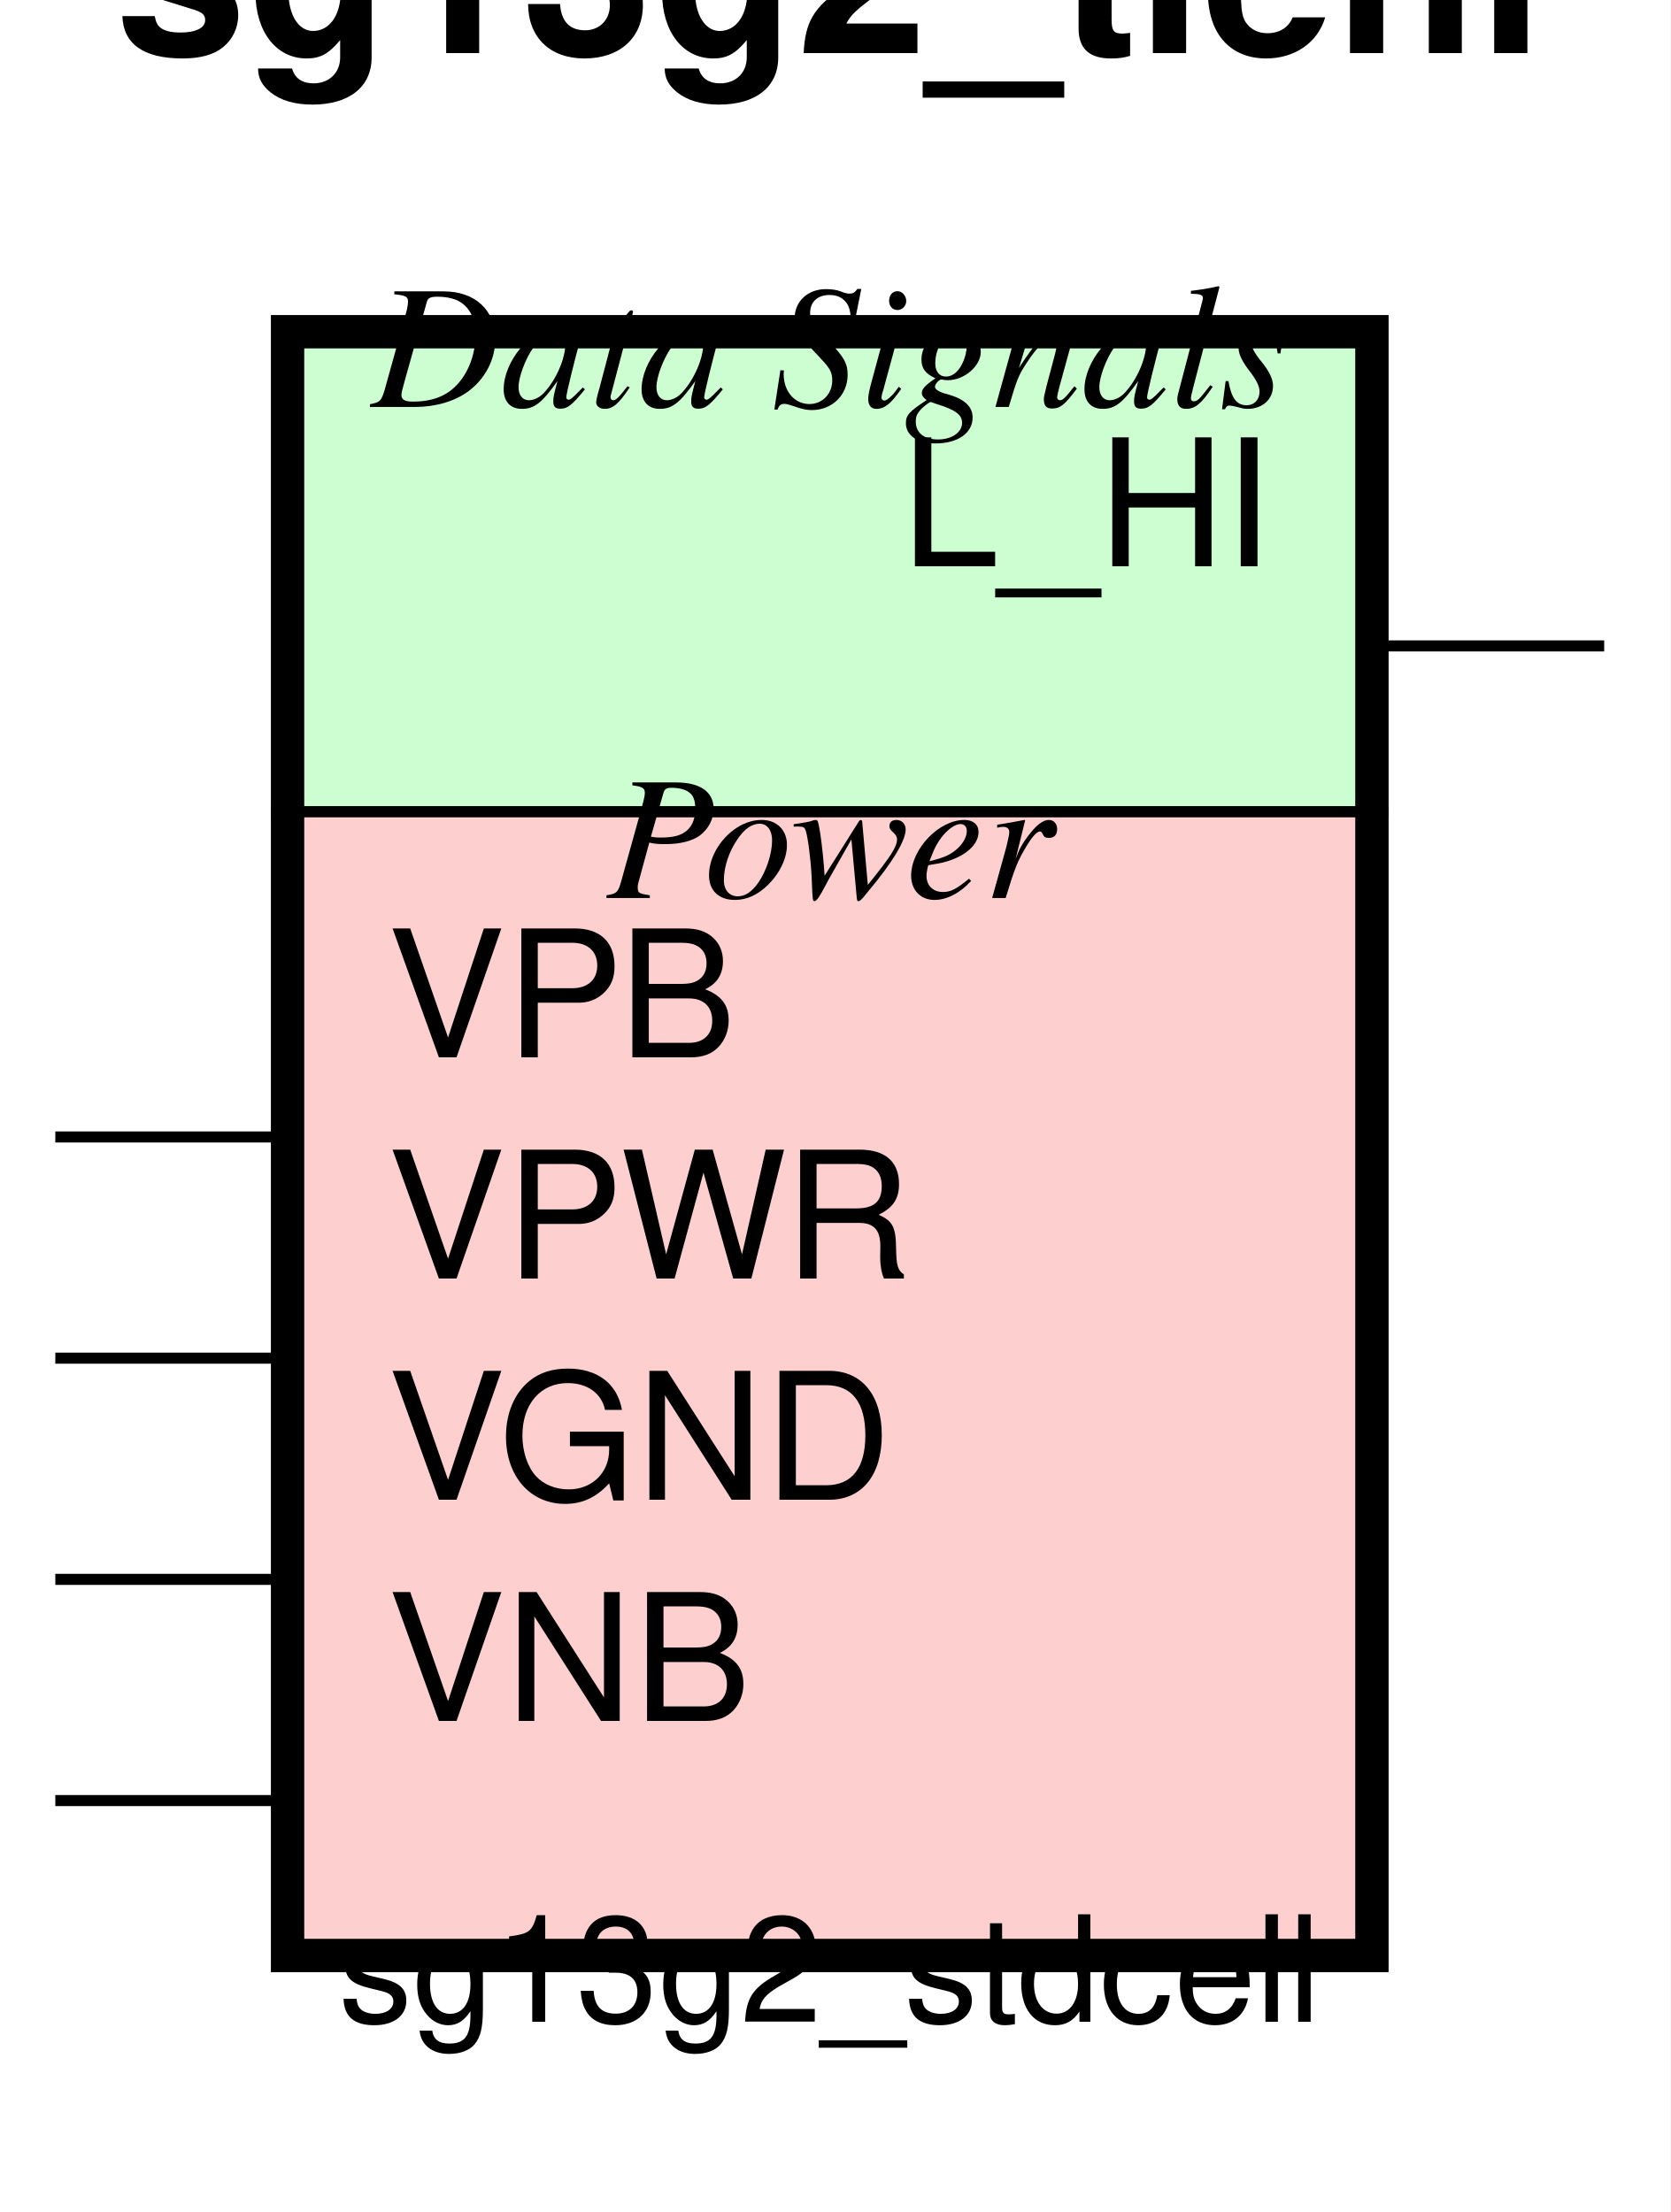
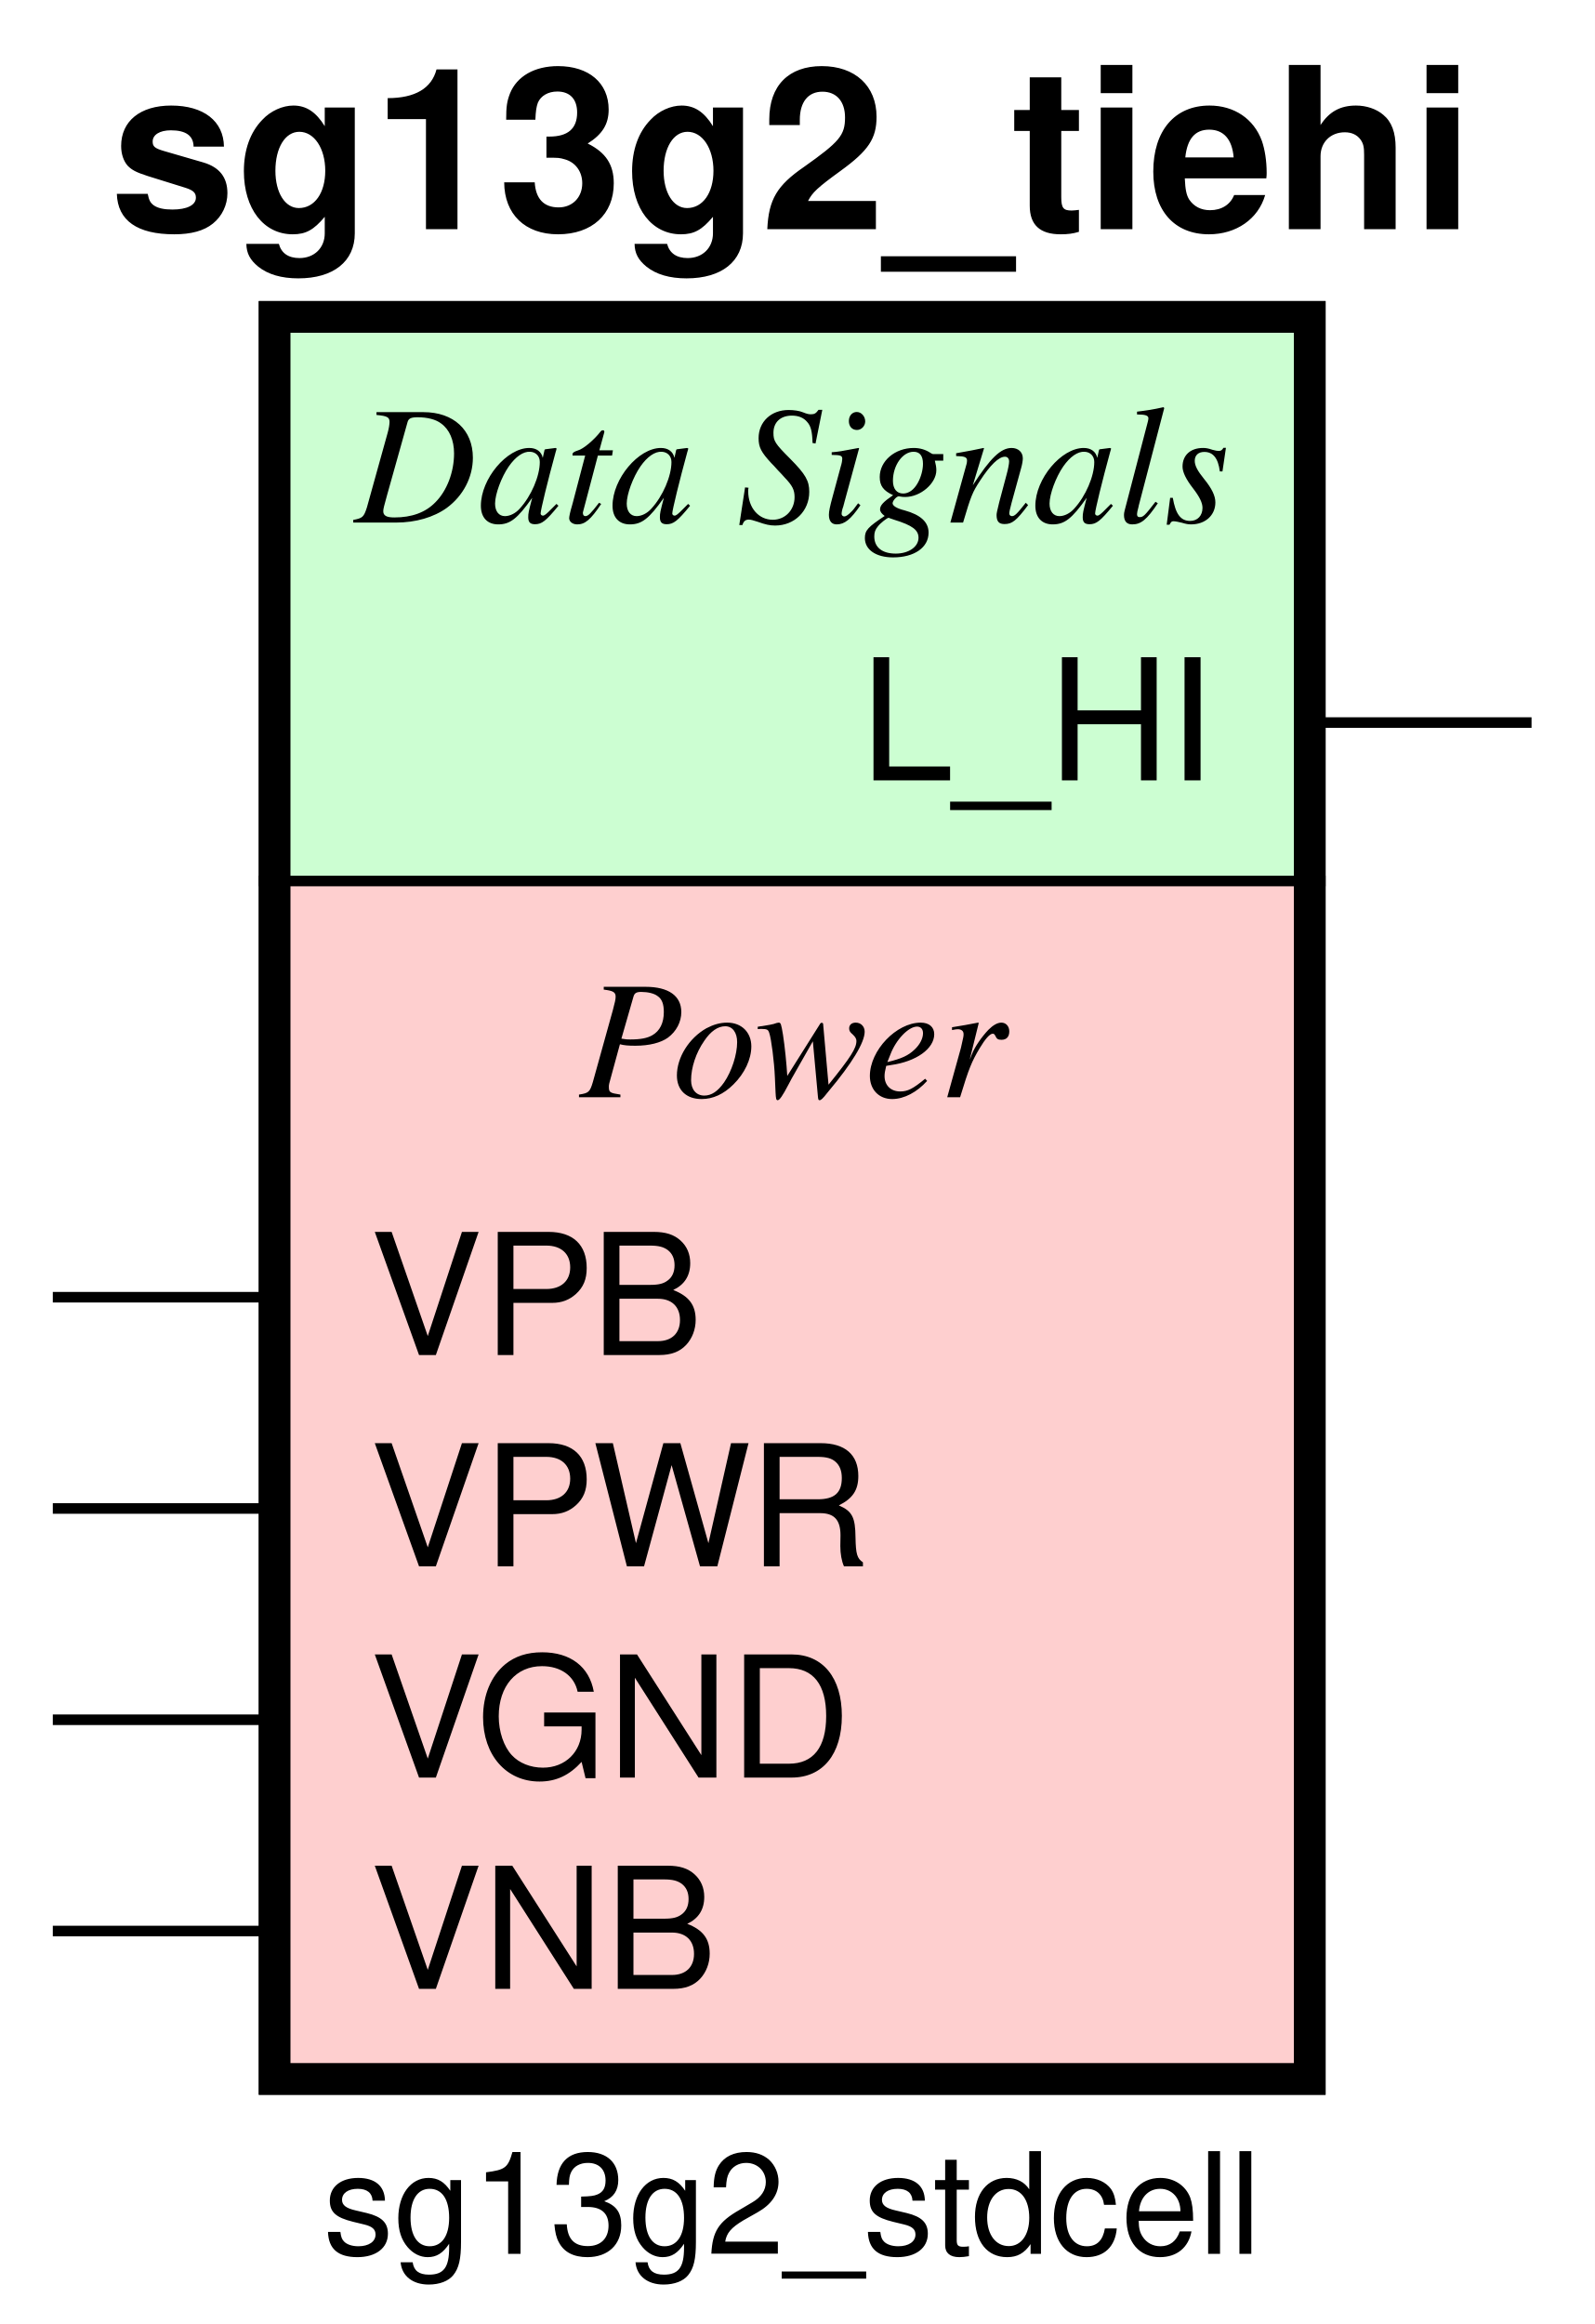
- <svg xmlns="http://www.w3.org/2000/svg" xml:space="preserve" width="151" height="200" viewBox="-25 -44 151.0 200.0" version="1.1">
+ <svg xmlns="http://www.w3.org/2000/svg" xml:space="preserve" width="151" height="220" viewBox="-25 -44 151.0 220.0" version="1.1">
  <style type="text/css">

.fnt1 {fill:#000000;
    font-family:Times; font-size:12pt; font-weight:normal; font-style:italic;}
.fnt2 {fill:#000000;
    font-family:Helvetica; font-size:12pt; font-weight:normal; font-style:normal;}
.fnt3 {fill:#000000;
    font-family:Helvetica; font-size:16pt; font-weight:bold; font-style:normal;}
.fnt4 {fill:#000000;
    font-family:Helvetica; font-size:10pt; font-weight:normal; font-style:normal;}
.label {fill:#000;
  text-anchor:middle;
  font-size:16pt; font-weight:bold; font-family:Sans;}
.link {fill: #0D47A1;}
.link:hover {fill: #0D47A1; text-decoration:underline;}
.link:visited {fill: #4A148C;}

</style>
  <defs>

</defs>
  <rect x="-25" y="-44" width="100%" height="100%" fill="white" />
  <g transform="translate(0,0)">
-     <rect x="0" y="-15.0" width="100.0" height="44.4" stroke="#000000" fill="#CCFED2" stroke-width="1" />
-     <text class="fnt1" x="50.0" y="0" text-anchor="middle" dy="-7.2">Data Signals</text>
-     <g transform="translate(100.0,14.4)">
+     <rect x="0" y="-15.0" width="100.0" height="54.4" stroke="#000000" fill="#CCFED2" stroke-width="1" />
+     <text class="fnt1" x="50.0" y="0" text-anchor="middle" dy="5.472">Data Signals</text>
+     <g transform="translate(100.0,24.4)">
      <line x1="20" y1="0" x2="0" y2="0" stroke="#000000" fill="none" stroke-width="1" />
-       <text class="fnt2" x="-10" y="0" text-anchor="end" dy="-7.2">L_HI</text>
+       <text class="fnt2" x="-10" y="0" text-anchor="end" dy="5.472">L_HI</text>
    </g>
  </g>
-   <g transform="translate(0,44.4)">
-     <rect x="0" y="-15.0" width="100.0" height="104.4" stroke="#000000" fill="#FECFCF" stroke-width="1" />
-     <text class="fnt1" x="50.0" y="0" text-anchor="middle" dy="-7.2">Power</text>
-     <g transform="translate(0,14.4)">
+   <g transform="translate(0,54.4)">
+     <rect x="0" y="-15.0" width="100.0" height="114.4" stroke="#000000" fill="#FECFCF" stroke-width="1" />
+     <text class="fnt1" x="50.0" y="0" text-anchor="middle" dy="5.472">Power</text>
+     <g transform="translate(0,24.4)">
      <line x1="-20" y1="0" x2="0" y2="0" stroke="#000000" fill="none" stroke-width="1" />
-       <text class="fnt2" x="10" y="0" text-anchor="normal" dy="-7.2">VPB</text>
+       <text class="fnt2" x="10" y="0" text-anchor="normal" dy="5.472">VPB</text>
    </g>
-     <g transform="translate(0,34.4)">
+     <g transform="translate(0,44.4)">
      <line x1="-20" y1="0" x2="0" y2="0" stroke="#000000" fill="none" stroke-width="1" />
-       <text class="fnt2" x="10" y="0" text-anchor="normal" dy="-7.2">VPWR</text>
+       <text class="fnt2" x="10" y="0" text-anchor="normal" dy="5.472">VPWR</text>
    </g>
-     <g transform="translate(0,54.4)">
+     <g transform="translate(0,64.4)">
      <line x1="-20" y1="0" x2="0" y2="0" stroke="#000000" fill="none" stroke-width="1" />
-       <text class="fnt2" x="10" y="0" text-anchor="normal" dy="-7.2">VGND</text>
+       <text class="fnt2" x="10" y="0" text-anchor="normal" dy="5.472">VGND</text>
    </g>
-     <g transform="translate(0,74.4)">
+     <g transform="translate(0,84.4)">
      <line x1="-20" y1="0" x2="0" y2="0" stroke="#000000" fill="none" stroke-width="1" />
-       <text class="fnt2" x="10" y="0" text-anchor="normal" dy="-7.2">VNB</text>
+       <text class="fnt2" x="10" y="0" text-anchor="normal" dy="5.472">VNB</text>
    </g>
  </g>
-   <rect x="1.0" y="-14.0" width="98.0" height="146.8" stroke="#000000" fill="none" stroke-width="3" />
-   <text class="fnt3" x="50.0" y="-24.0" text-anchor="middle" dy="-15.2">sg13g2_tiehi</text>
-   <text class="fnt4" x="50.0" y="142.8" text-anchor="middle" dy="-4.0">sg13g2_stdcell</text>
+   <rect x="1.0" y="-14.0" width="98.0" height="166.8" stroke="#000000" fill="none" stroke-width="3" />
+   <text class="fnt3" x="50.0" y="-24.0" text-anchor="middle" dy="1.696">sg13g2_tiehi</text>
+   <text class="fnt4" x="50.0" y="162.8" text-anchor="middle" dy="6.56">sg13g2_stdcell</text>
</svg>
